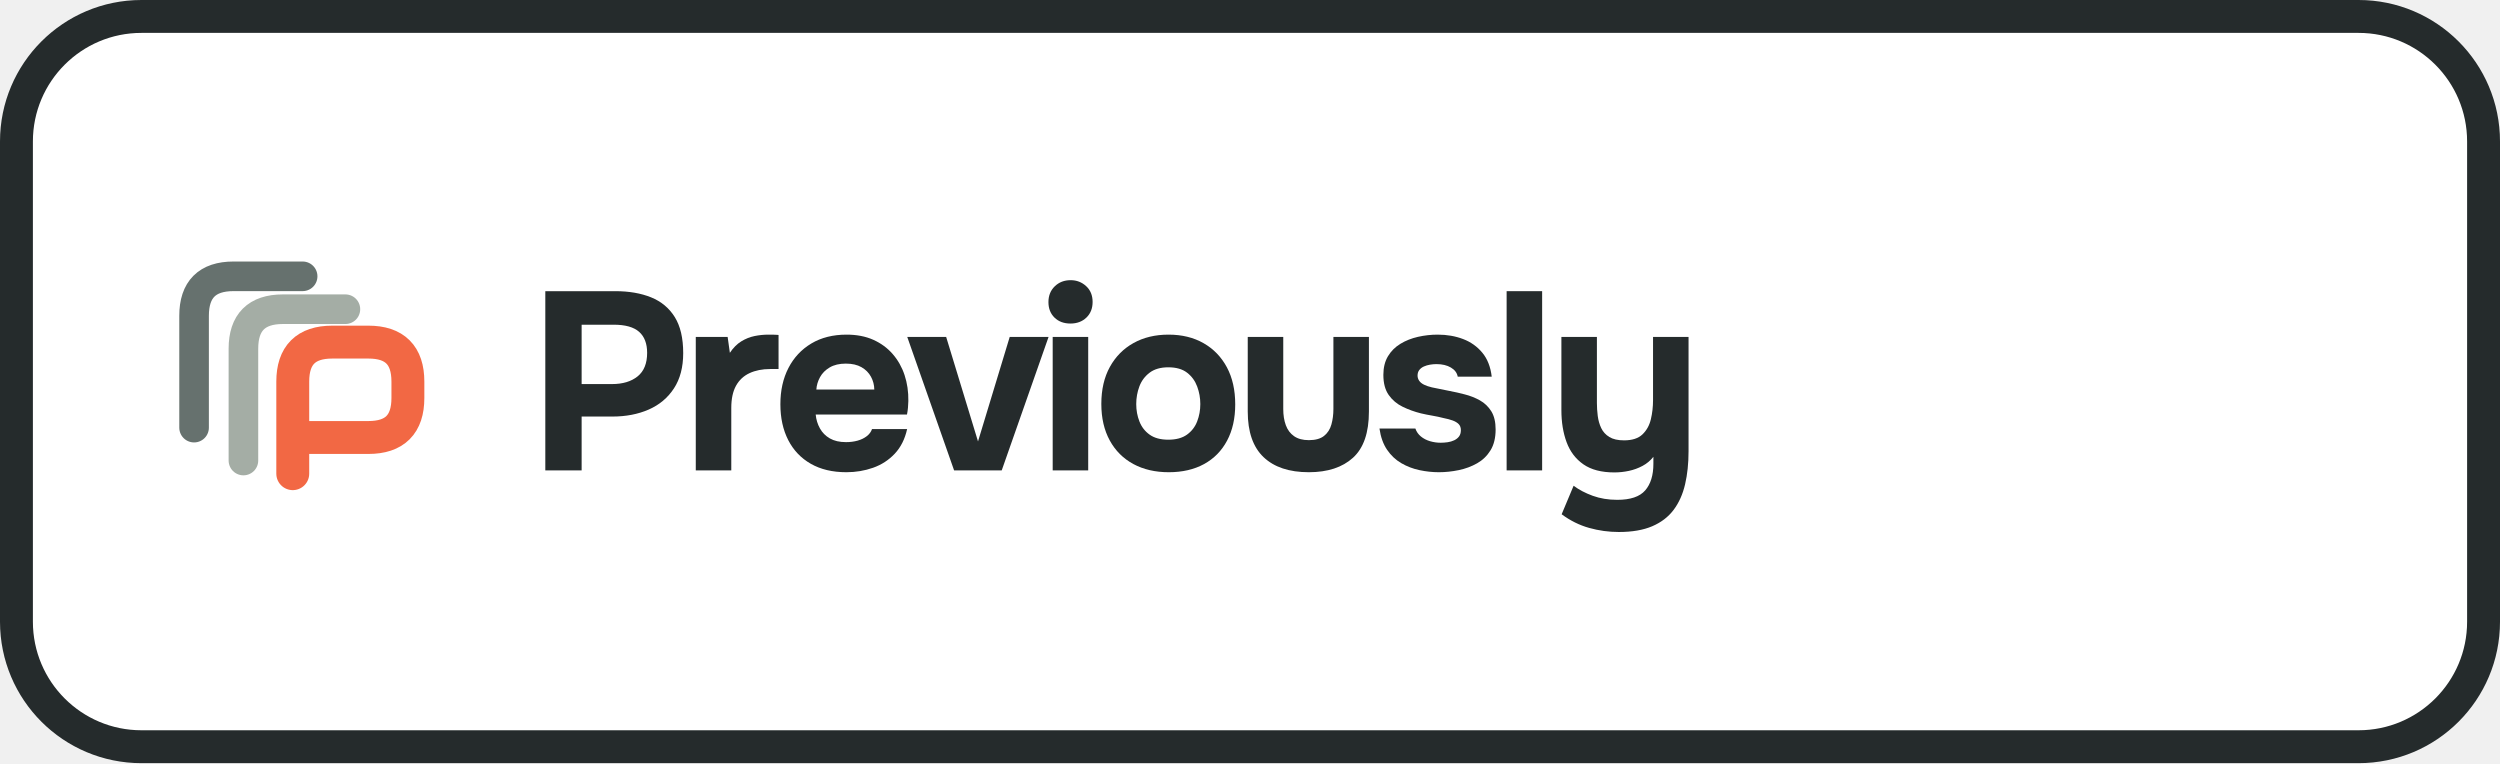
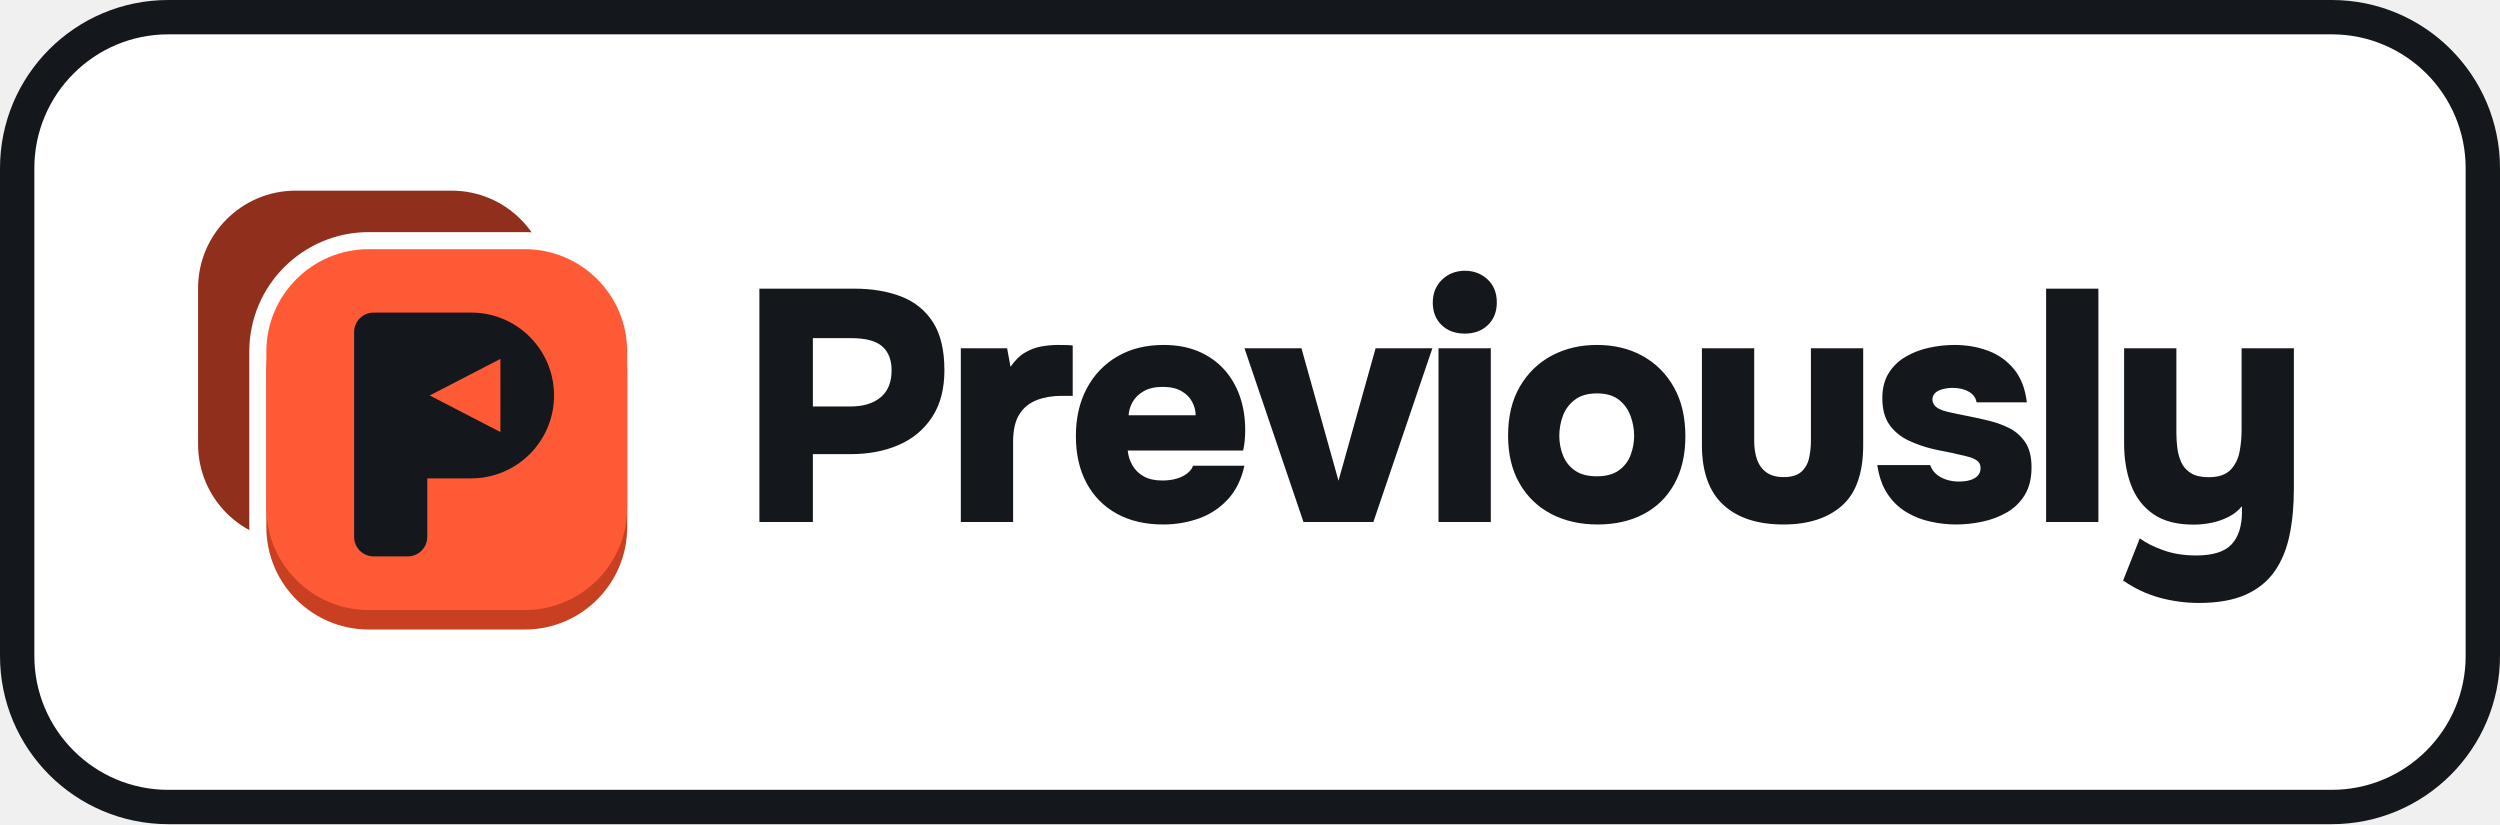
- <svg xmlns="http://www.w3.org/2000/svg" width="760" height="232" viewBox="0 0 760 232" color="#252B2C">
-   <rect x="5" y="5" width="750" height="222" rx="38" fill="white" stroke="#252B2C" stroke-width="10" />
-   <g transform="translate(42 65)">
-     <path d="M17 65V31Q17 19 29 19H50" fill="none" stroke="#66716E" stroke-width="9" stroke-linecap="round" stroke-linejoin="round" />
-     <path d="M32 75V41Q32 29 44 29H63" fill="none" stroke="#A4ADA5" stroke-width="9" stroke-linecap="round" stroke-linejoin="round" />
-     <path d="M47 79V51Q47 39 59 39H70Q82 39 82 51V56Q82 68 70 68H47" fill="none" stroke="#F26844" stroke-width="10" stroke-linecap="round" stroke-linejoin="round" />
+ <svg xmlns="http://www.w3.org/2000/svg" width="728" height="240" viewBox="0 0 728 240">
+   <defs>
+     <mask id="readmegap" maskUnits="userSpaceOnUse" x="0" y="0" width="96" height="96">
+       <rect width="96" height="96" fill="#fff" />
+       <path d="M39 12.5H71A24.5 24.5 0 0 1 95.5 37V73A24.5 24.5 0 0 1 71 97.5H39A24.5 24.5 0 0 1 14.5 73V37A24.5 24.5 0 0 1 39 12.5Z" fill="#000" />
+     </mask>
+   </defs>
+   <rect x="5.0" y="5.0" width="718" height="230" rx="44" fill="#FFFFFF" stroke="#14171B" stroke-width="10" />
+   <g transform="translate(52 49.84) scale(1.42)">
+     <path d="M24 4H56A20 20 0 0 1 76 24V56A20 20 0 0 1 56 76H24A20 20 0 0 1 4 56V24A20 20 0 0 1 24 4Z" fill="#8F2F1C" mask="url(#readmegap)" />
+     <path d="M39 20H71A21 21 0 0 1 92 41V73A21 21 0 0 1 71 94H39A21 21 0 0 1 18 73V41A21 21 0 0 1 39 20Z" fill="#C93F22" />
+     <path d="M39 16H71A21 21 0 0 1 92 37V69A21 21 0 0 1 71 90H39A21 21 0 0 1 18 69V37A21 21 0 0 1 39 16Z" fill="#FF5A36" />
+     <path fill-rule="evenodd" d="M36 33A4 4 0 0 1 40 29H60A17 17 0 0 1 60 63H51V75A4 4 0 0 1 47 79H40A4 4 0 0 1 36 75Z M51.5 46L66 38.5L66 53.5Z" fill="#14171B" />
  </g>
-   <path d="M75 0V707.6H351.199Q432.199 707.6 492.399 683.3Q552.599 659 585.999 605.5Q619.398 552 619.398 463Q619.398 379.601 582.799 323.701Q546.199 267.801 483.199 240.201Q420.199 212.601 339.799 212.601H218.398V0ZM218.398 340.799H338.199Q401.8 340.799 439.4 371.199Q477.001 401.599 477.001 464Q477.001 519.001 445.3 547.102Q413.6 575.202 344.799 575.202H218.398Z" transform="translate(160 143) scale(0.077 -0.077)" fill="#252B2C" />
-   <path d="M55 0V527H180.799L189.599 464.199Q209.599 493.999 234.599 509.399Q259.599 524.8 286.999 530.4Q314.399 536 341.599 536Q354.599 536 365.599 535.7Q376.599 535.4 381.799 534.8V400.202H348.999Q301.998 400.202 267.098 383.902Q232.198 367.601 213.698 333.901Q195.198 300.2 195.198 246.8V0Z" transform="translate(207.281 143) scale(0.077 -0.077)" fill="#252B2C" />
-   <path d="M295.6 -7.2Q213.4 -7.2 155.1 26.1Q96.8 59.4 65.9 119.8Q35 180.2 35 261.2Q35 342.6 66.8 404.3Q98.6 466 157.2 501Q215.8 536 296.4 536Q356 536 401.4 515.8Q446.8 495.6 478.2 459.599Q509.6 423.599 525.3 376.199Q541 328.799 540.199 274Q539.799 260.2 538.699 247.3Q537.599 234.4 534.8 220.6H174.398Q177.198 190.8 191.099 165.799Q204.999 140.799 230.399 126.199Q255.8 111.598 294 111.598Q318.8 111.598 339.9 117.498Q361.001 123.398 376.201 135.198Q391.401 146.999 396.801 163.199H535.399Q522.199 103.799 486.499 65.9Q450.799 28 400.9 10.4Q351 -7.2 295.6 -7.2ZM405.801 319.199Q405.401 346.2 392.701 369.701Q380.001 393.201 355.301 407.401Q330.6 421.601 293.4 421.601Q255.199 421.601 229.799 406.601Q204.399 391.601 191.499 368.101Q178.598 344.6 176.998 319.199Z" transform="translate(234.542 143) scale(0.077 -0.077)" fill="#252B2C" />
-   <path d="M184.801 0 -0.2 527H153.398L279.2 114.399L404.401 527H557.799L372.798 0Z" transform="translate(275.817 143) scale(0.077 -0.077)" fill="#252B2C" />
-   <path d="M55 0V527H195.198V0ZM125.199 579.801Q86 579.801 62.1 603.301Q38.201 626.8 38.201 664.4Q38.201 702.599 63.2 726.799Q88.2 750.999 125.799 750.999Q161.399 750.999 186.998 727.499Q212.598 703.999 212.598 665Q212.598 626.8 188.098 603.301Q163.599 579.801 125.199 579.801Z" transform="translate(315.783 143) scale(0.077 -0.077)" fill="#252B2C" />
-   <path d="M301.2 -7.2Q221.2 -7.2 161.3 25.2Q101.4 57.6 68.2 118.3Q35 179 35 262.4Q35 347.4 68.7 408.5Q102.4 469.6 162 502.8Q221.6 536 300.2 536Q379.6 536 438.7 502.2Q497.8 468.4 530.7 407Q563.599 345.6 563.599 260.6Q563.599 177.8 531.4 117.4Q499.2 57 440.4 24.9Q381.6 -7.2 301.2 -7.2ZM299.4 121.198Q345.4 121.198 373.201 141.198Q401.001 161.198 413.401 193.499Q425.802 225.799 425.802 261.8Q425.802 297.801 413.401 331.201Q401.001 364.602 373.501 385.802Q346 407.002 299.4 407.002Q253.799 407.002 225.699 385.802Q197.599 364.602 185.199 331.501Q172.798 298.401 172.798 261.8Q172.798 225.199 185.499 192.899Q198.199 160.598 225.999 140.898Q253.799 121.198 299.4 121.198Z" transform="translate(332.11 143) scale(0.077 -0.077)" fill="#252B2C" />
-   <path d="M294.2 -7.2Q178 -7.2 115.5 52.3Q53 111.8 53 232.4V527H193.198V242.4Q193.198 205.999 203.398 178.299Q213.599 150.598 235.999 134.998Q258.399 119.398 294.2 119.398Q333.2 119.398 354.3 136.198Q375.401 152.998 383.301 181.299Q391.201 209.599 391.201 242.4V527H531.399V232.4Q531.399 107 468.499 49.9Q405.6 -7.2 294.2 -7.2Z" transform="translate(375.233 143) scale(0.077 -0.077)" fill="#252B2C" />
-   <path d="M261.4 -7.2Q223.6 -7.2 185 1.0Q146.4 9.2 113.1 28.6Q79.8 48 57 81.5Q34.2 114.999 27 165.199H168.798Q175.198 146.599 190.499 133.999Q205.799 121.398 226.499 115.298Q247.2 109.198 268.4 109.198Q282 109.198 296.1 111.198Q310.2 113.198 322.201 118.898Q334.201 124.599 341.301 134.199Q348.401 143.799 348.401 158.799Q348.401 174 339.701 182.8Q331.001 191.6 315.901 197.1Q300.801 202.6 280.201 206.6Q258.601 212.2 235.701 216.1Q212.8 220 190.6 225.2Q152.8 234.6 118.8 251.1Q84.8 267.6 63.6 297.6Q42.401 327.6 42.401 377.2Q42.401 420.4 60.6 450.7Q78.8 481 109.8 499.8Q140.8 518.6 179.1 527.3Q217.4 536 257 536Q311.4 536 357.1 518.6Q402.8 501.2 433.099 464.6Q463.399 428 470.199 370.001H336.001Q332.001 392.401 309.101 406.001Q286.201 419.602 252 419.602Q239.6 419.602 226.5 417.402Q213.399 415.202 202.299 410.201Q191.199 405.201 184.299 396.401Q177.398 387.601 177.398 374.4Q177.398 363.2 183.799 353.9Q190.199 344.599 203.099 338.299Q216 331.999 234 327.799Q266 320.799 300.8 314.199Q335.601 307.599 363.2 300.199Q395.8 291.999 423.6 276.399Q451.4 260.799 468.5 233.399Q485.599 205.999 485.599 161.599Q485.599 112.2 465.599 79.5Q445.599 46.8 412.5 28Q379.4 9.2 339.8 1.0Q300.2 -7.2 261.4 -7.2Z" transform="translate(417.278 143) scale(0.077 -0.077)" fill="#252B2C" />
-   <path d="M55 0V707.6H195.198V0Z" transform="translate(453.779 143) scale(0.077 -0.077)" fill="#252B2C" />
-   <path d="M285.8 -243.2Q226.4 -243.2 168.8 -227.1Q111.201 -211 60.201 -173.199L107.4 -60.601Q139.201 -84.402 183.001 -100.302Q226.801 -116.202 280.001 -116.202Q357.801 -116.202 390.101 -78.901Q422.401 -41.601 422.401 25.999V53.601Q405.001 31.401 379.601 17.8Q354.201 4.2 325.701 -1.9Q297.2 -8 268.2 -8Q192 -8 146.1 23.9Q100.2 55.8 79.7 111.4Q59.2 167 59.2 237.8V527H199.398V266.4Q199.398 241.199 202.698 215.099Q205.998 188.999 216.398 167.098Q226.798 145.198 248.399 131.898Q269.999 118.598 306.599 118.598Q354.6 118.598 379.2 142.098Q403.8 165.598 412.401 201.799Q421.001 237.999 421.001 277V527H561.199V75.597Q561.199 3.598 547.499 -55.102Q533.799 -113.801 502.299 -155.801Q470.799 -197.8 417.799 -220.5Q364.799 -243.2 285.8 -243.2Z" transform="translate(470.106 143) scale(0.077 -0.077)" fill="#252B2C" />
+   <path d="M221.136 152.0V84.051H248.65Q256.522 84.051 262.435 86.346Q268.349 88.64 271.68 93.824Q275.011 99.008 275.011 107.84Q275.011 116.019 271.43 121.462Q267.85 126.906 261.706 129.574Q255.562 132.243 247.766 132.243H236.707V152.0ZM236.707 118.362H247.69Q253.238 118.362 256.435 115.702Q259.632 113.043 259.632 107.84Q259.632 103.232 256.886 100.851Q254.141 98.47 247.958 98.47H236.707Z M279.792 152.0V101.408H293.27L294.269 106.822Q296.189 104 298.541 102.637Q300.893 101.274 303.36 100.861Q305.827 100.448 308.093 100.448Q309.533 100.448 310.733 100.486Q311.933 100.525 312.374 100.602V115.27H309.168Q305.136 115.27 301.901 116.509Q298.666 117.747 296.842 120.637Q295.018 123.526 295.018 128.634V152.0Z M338.717 152.73Q330.883 152.73 325.181 149.571Q319.478 146.413 316.387 140.634Q313.296 134.854 313.296 126.982Q313.296 119.091 316.454 113.13Q319.613 107.168 325.354 103.808Q331.094 100.448 338.851 100.448Q344.496 100.448 348.883 102.282Q353.27 104.115 356.362 107.475Q359.453 110.835 361.046 115.414Q362.64 119.994 362.602 125.504Q362.582 126.982 362.458 128.346Q362.333 129.709 362.006 131.187H328.387Q328.618 133.53 329.789 135.546Q330.96 137.562 333.091 138.742Q335.222 139.923 338.448 139.923Q340.79 139.923 342.643 139.376Q344.496 138.829 345.754 137.83Q347.011 136.832 347.414 135.622H362.371Q361.066 141.594 357.552 145.405Q354.038 149.216 349.123 150.973Q344.208 152.73 338.717 152.73ZM348.182 120.934Q348.163 118.918 347.146 116.998Q346.128 115.078 344.006 113.869Q341.885 112.659 338.563 112.659Q335.242 112.659 333.062 113.907Q330.883 115.155 329.808 117.075Q328.733 118.995 328.656 120.934Z M379.574 152.0 362.39 101.408H378.979L389.77 139.981L400.579 101.408H417.11L399.926 152.0Z M418.896 152.0V101.408H434.122V152.0ZM426.538 97.146Q422.352 97.146 419.789 94.65Q417.226 92.154 417.226 88.141Q417.226 84.051 419.914 81.45Q422.602 78.848 426.614 78.848Q430.435 78.848 433.152 81.344Q435.869 83.84 435.869 88.064Q435.869 92.154 433.277 94.65Q430.685 97.146 426.538 97.146Z M465.226 152.73Q457.642 152.73 451.766 149.686Q445.891 146.643 442.522 140.826Q439.152 135.008 439.152 126.829Q439.152 118.477 442.57 112.592Q445.987 106.707 451.824 103.578Q457.661 100.448 465.034 100.448Q472.541 100.448 478.33 103.654Q484.118 106.861 487.45 112.784Q490.781 118.707 490.781 127.059Q490.781 135.162 487.555 140.941Q484.33 146.72 478.579 149.725Q472.829 152.73 465.226 152.73ZM464.995 138.695Q469.027 138.695 471.418 136.966Q473.808 135.238 474.835 132.512Q475.862 129.786 475.862 126.906Q475.862 124.026 474.835 121.174Q473.808 118.323 471.456 116.442Q469.104 114.56 464.995 114.56Q460.982 114.56 458.554 116.442Q456.125 118.323 455.098 121.136Q454.07 123.949 454.07 126.906Q454.07 129.862 455.136 132.589Q456.202 135.315 458.592 137.005Q460.982 138.695 464.995 138.695Z M519.37 152.73Q507.984 152.73 501.792 146.97Q495.6 141.21 495.6 129.613V101.408H510.826V128.461Q510.826 131.456 511.651 133.818Q512.477 136.179 514.368 137.552Q516.259 138.925 519.37 138.925Q522.826 138.925 524.534 137.398Q526.243 135.872 526.79 133.434Q527.338 130.995 527.338 128.461V101.408H542.563V129.613Q542.563 141.824 536.352 147.277Q530.141 152.73 519.37 152.73Z M569.635 152.73Q565.949 152.73 562.176 151.904Q558.403 151.078 555.149 149.139Q551.894 147.2 549.648 143.84Q547.402 140.48 546.672 135.43H562.07Q562.57 136.947 563.808 138.032Q565.046 139.117 566.784 139.674Q568.522 140.23 570.403 140.23Q571.632 140.23 572.765 140.038Q573.898 139.846 574.81 139.357Q575.722 138.867 576.23 138.118Q576.739 137.37 576.739 136.314Q576.739 135.008 575.914 134.298Q575.088 133.587 573.667 133.155Q572.246 132.723 570.346 132.339Q568.541 131.878 566.602 131.523Q564.662 131.168 562.781 130.726Q559.094 129.843 555.734 128.259Q552.374 126.675 550.253 123.747Q548.131 120.819 548.131 115.942Q548.131 111.661 549.965 108.694Q551.798 105.728 554.87 103.914Q557.942 102.099 561.677 101.274Q565.411 100.448 569.136 100.448Q574.435 100.448 578.957 102.147Q583.478 103.846 586.493 107.523Q589.507 111.2 590.218 117.152H575.568Q575.28 115.213 573.341 114.08Q571.402 112.947 568.56 112.947Q567.485 112.947 566.448 113.149Q565.411 113.35 564.566 113.734Q563.722 114.118 563.222 114.781Q562.723 115.443 562.723 116.365Q562.723 117.094 563.174 117.805Q563.626 118.515 564.605 119.034Q565.584 119.552 567.024 119.898Q570.0 120.57 573.11 121.174Q576.221 121.779 578.986 122.47Q582.134 123.2 585.005 124.621Q587.875 126.042 589.728 128.749Q591.581 131.456 591.581 136.083Q591.581 140.902 589.613 144.128Q587.645 147.354 584.4 149.216Q581.155 151.078 577.286 151.904Q573.418 152.73 569.635 152.73Z M595.824 152.0V84.051H611.05V152.0Z M640.31 175.578Q634.531 175.578 628.934 174.061Q623.338 172.544 618.25 169.05L623.107 156.781Q625.93 158.835 630.144 160.294Q634.358 161.754 639.504 161.754Q646.838 161.754 649.853 158.499Q652.867 155.245 652.867 148.928V147.411Q651.216 149.389 648.845 150.57Q646.474 151.75 643.882 152.259Q641.29 152.768 638.698 152.768Q631.44 152.768 627.005 149.677Q622.57 146.586 620.554 141.229Q618.538 135.872 618.538 129.114V101.408H633.763V126.157Q633.763 128.23 634.042 130.467Q634.32 132.704 635.203 134.643Q636.086 136.582 637.987 137.773Q639.888 138.963 643.133 138.963Q647.453 138.963 649.498 136.851Q651.542 134.739 652.147 131.61Q652.752 128.48 652.752 125.312V101.408H667.978V142.323Q667.978 149.715 666.72 155.821Q665.462 161.926 662.39 166.342Q659.318 170.758 653.942 173.168Q648.566 175.578 640.31 175.578Z" fill="#14171B" />
</svg>
